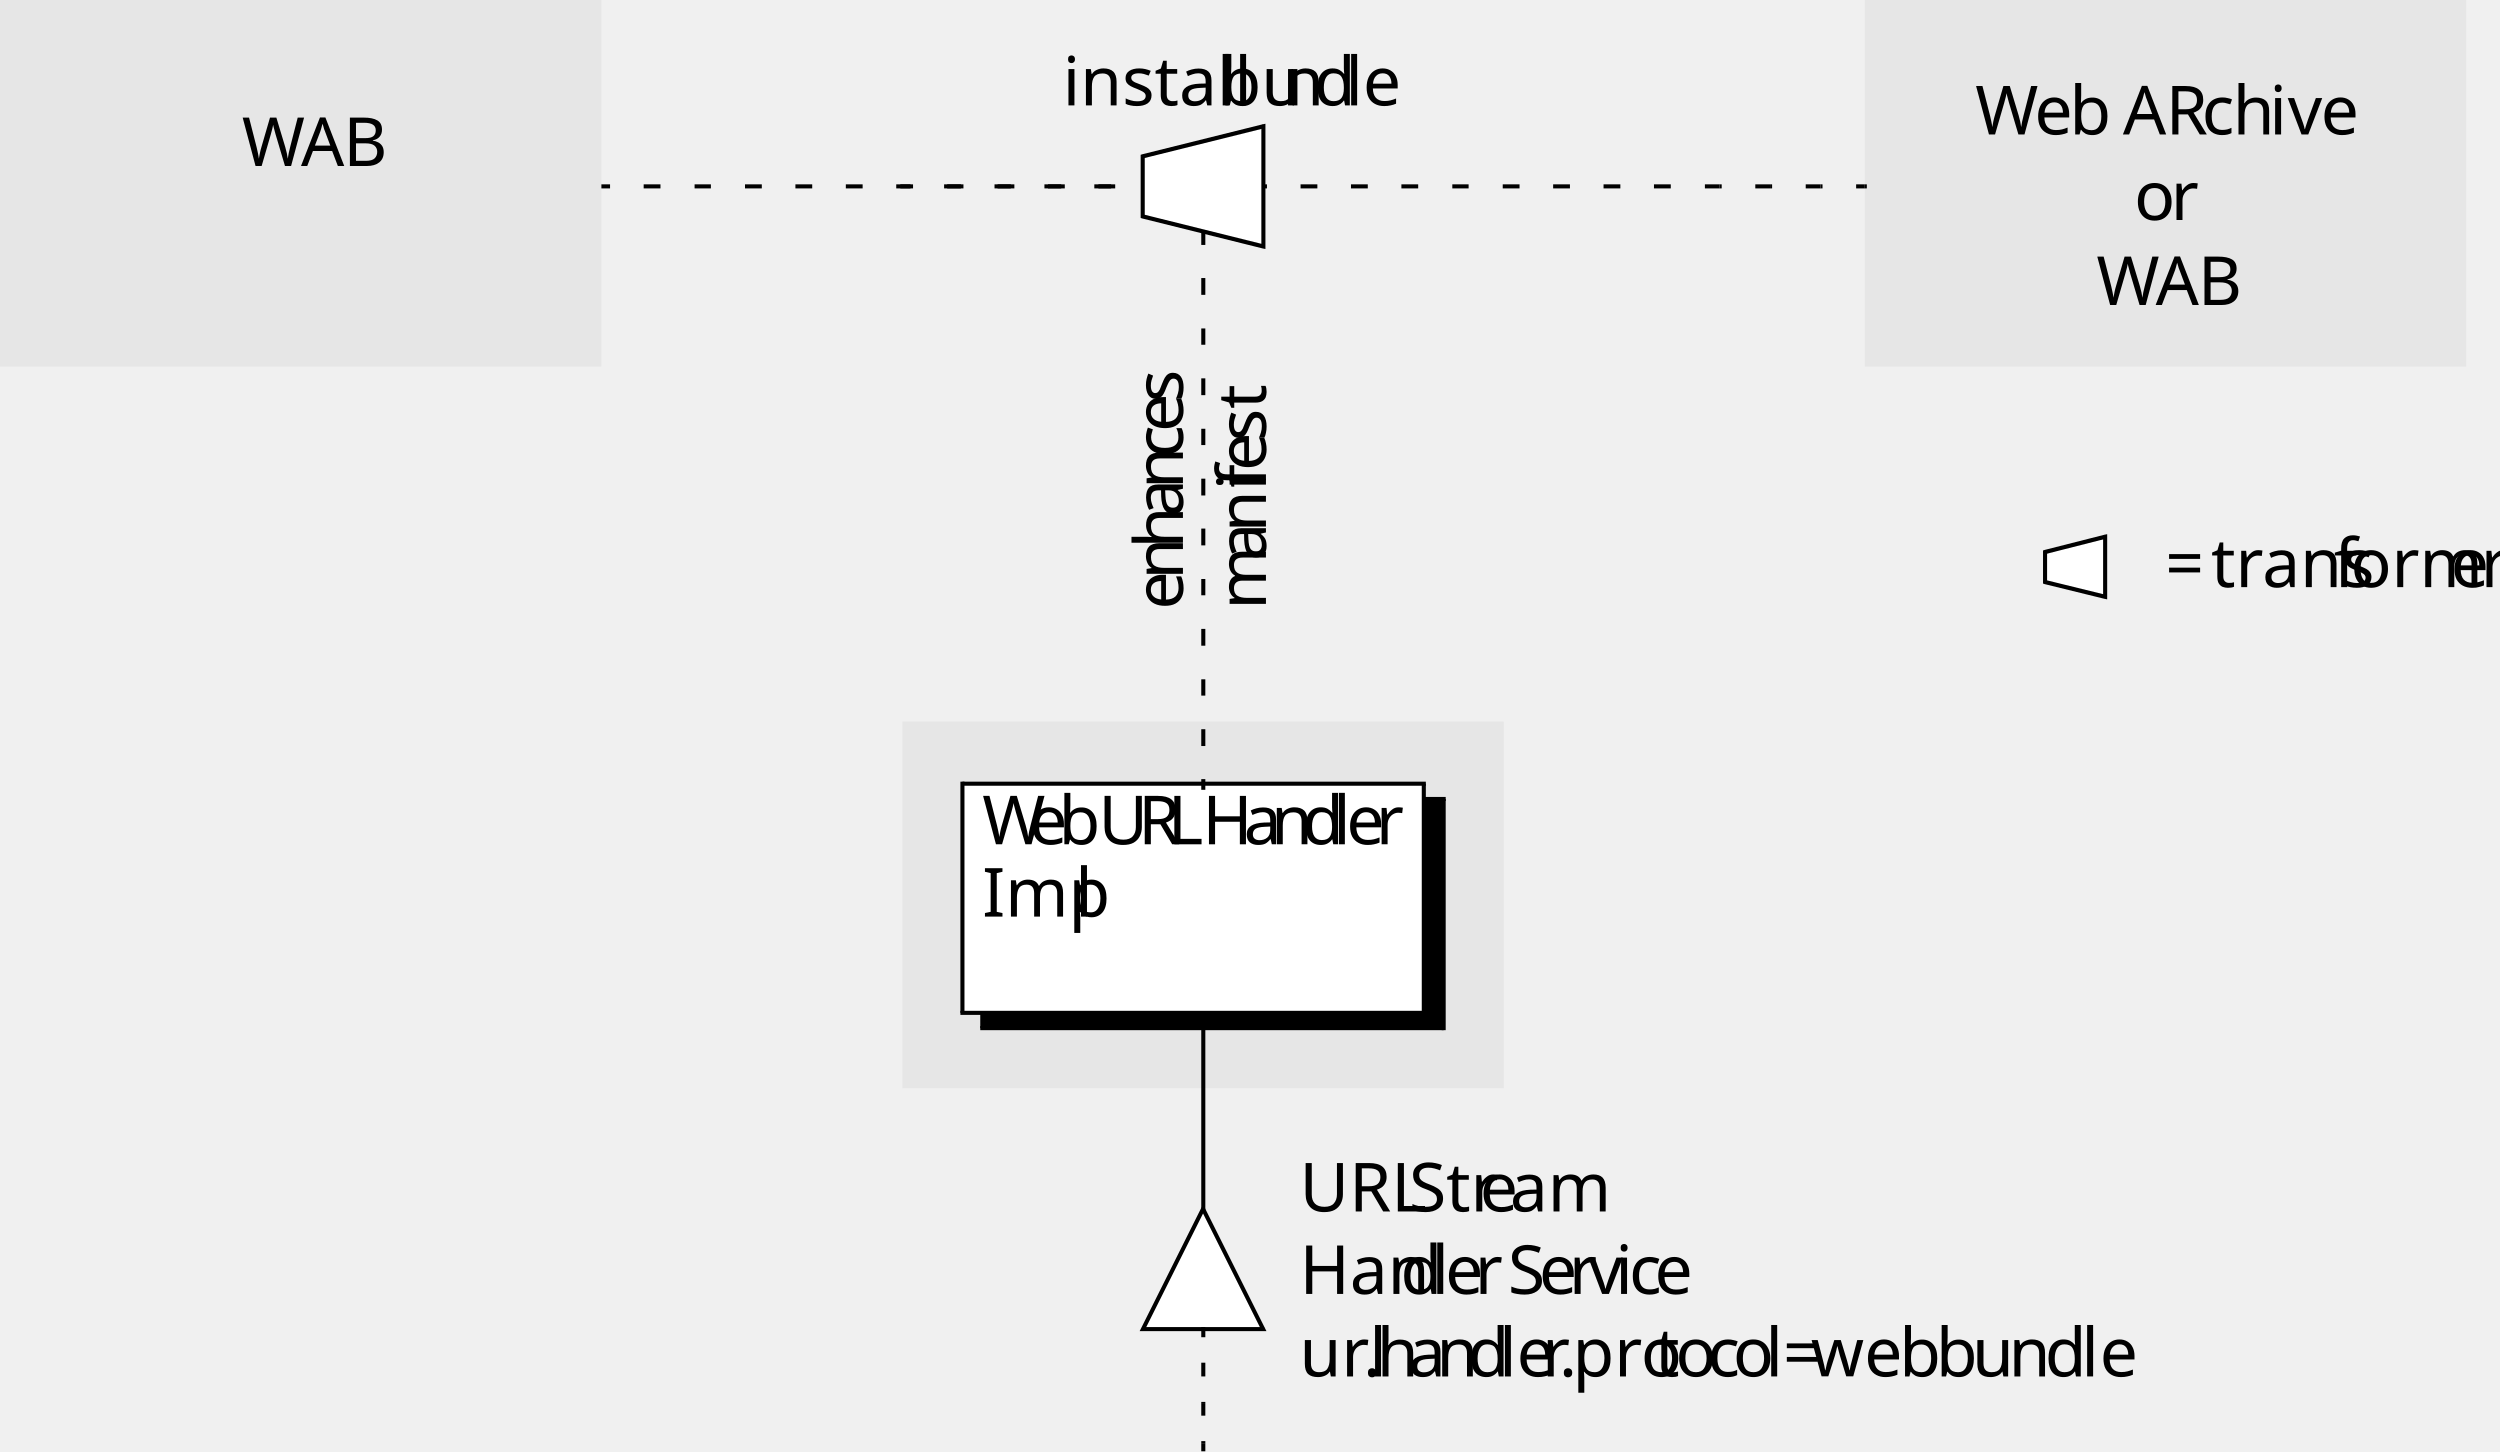
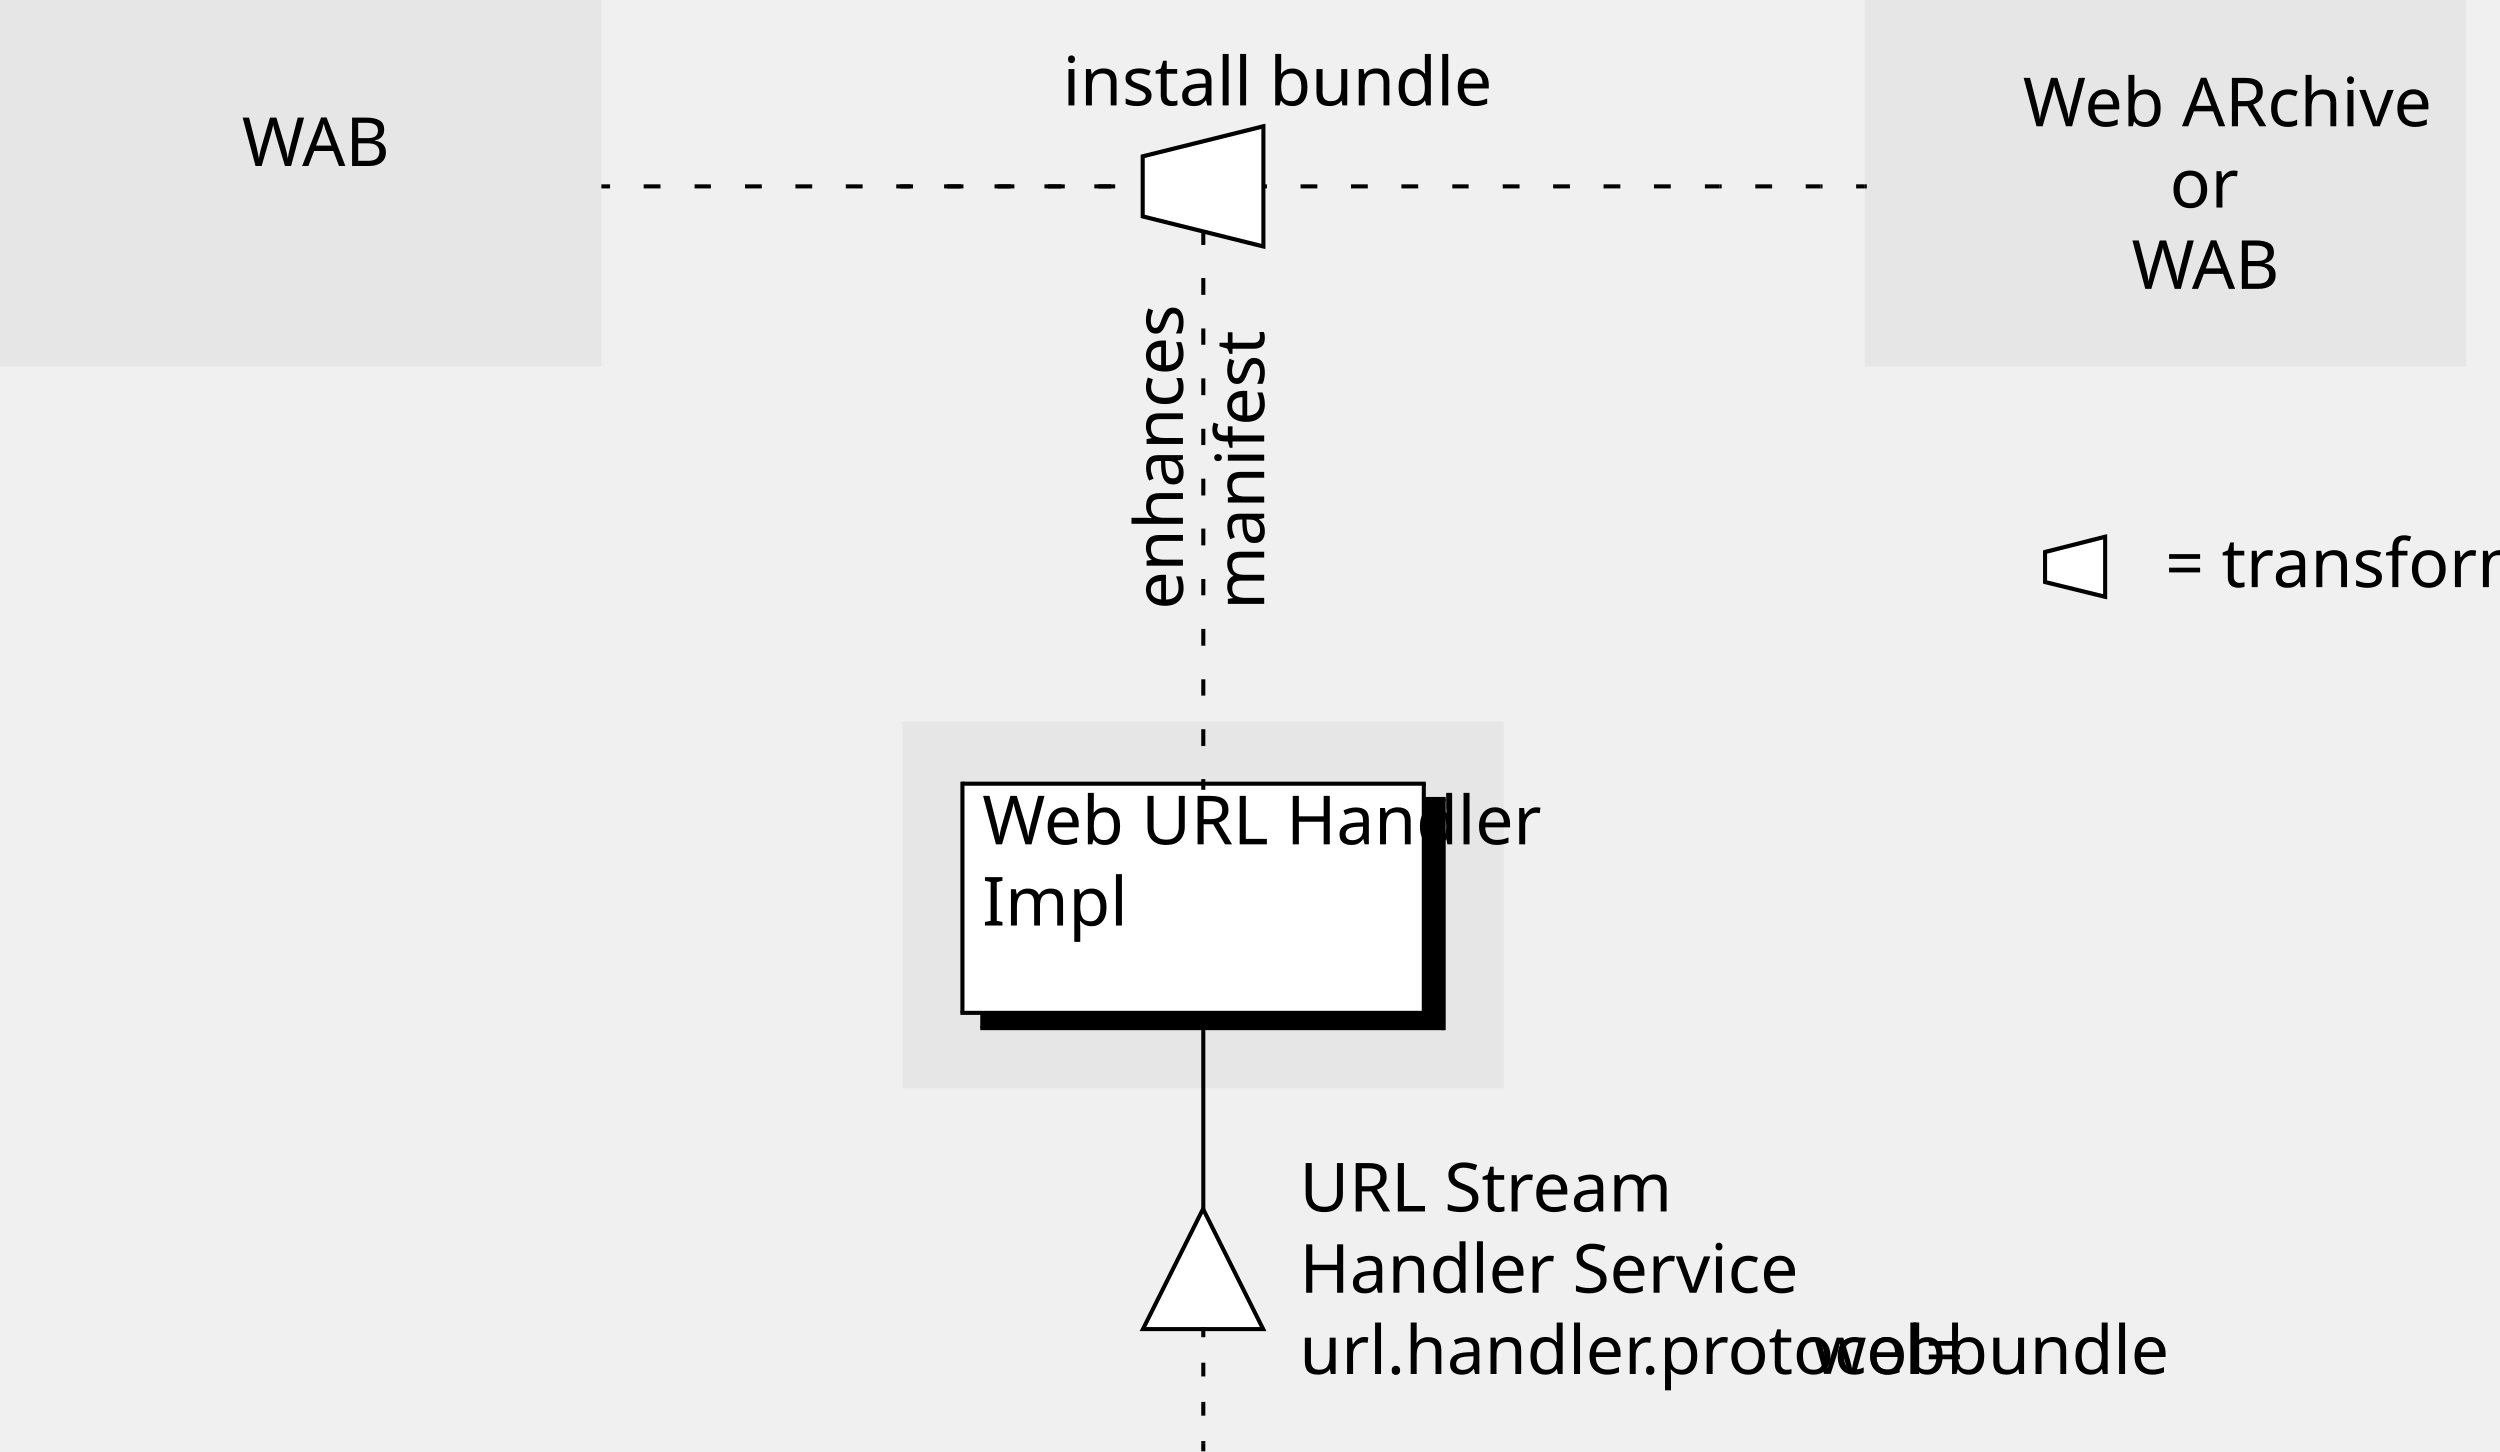
- <svg xmlns="http://www.w3.org/2000/svg" version="1.1" id="Layer_1" x="0px" y="0px" width="294.564px" height="171px" viewBox="0 0 294.564 171" style="enable-background:new 0 0 294.564 171;" xml:space="preserve">
-   <rect x="106.32" y="85.02" style="fill:#E6E6E6;" width="70.86" height="43.2" />
-   <rect x="115.74" y="94.14" width="54.359" height="27" />
-   <rect x="115.74" y="93.9" width="54.6" height="0.48" />
-   <rect x="169.86" y="94.14" width="0.479" height="27.24" />
-   <rect x="115.5" y="120.9" width="54.6" height="0.48" />
+ <svg xmlns="http://www.w3.org/2000/svg" version="1.1" id="Layer_1" x="0px" y="0px" width="294.564px" height="171px" viewBox="0 0 294.564 171" enable-background="new 0 0 294.564 171" xml:space="preserve">
+   <rect x="106.32" y="85.02" fill="#E6E6E6" width="70.86" height="43.2" />
+   <rect x="115.74" y="94.141" width="54.359" height="27" />
+   <rect x="115.74" y="93.9" width="54.6" height="0.479" />
+   <rect x="169.86" y="94.141" width="0.479" height="27.239" />
+   <rect x="115.5" y="120.9" width="54.601" height="0.479" />
  <rect x="115.5" y="93.9" width="0.479" height="27.24" />
-   <rect x="113.399" y="92.34" style="fill:#FFFFFF;" width="54.36" height="27" />
+   <rect x="113.399" y="92.34" fill="#FFFFFF" width="54.359" height="27" />
  <rect x="113.399" y="92.1" width="54.601" height="0.48" />
-   <rect x="167.52" y="92.34" width="0.48" height="27.24" />
+   <rect x="167.52" y="92.34" width="0.479" height="27.24" />
  <rect x="113.16" y="119.1" width="54.6" height="0.48" />
  <rect x="113.16" y="92.1" width="0.479" height="27.24" />
-   <text transform="matrix(1 0 0 1 115.7402 99.48)">
-     <tspan x="0" y="0" style="font-family:'ProductusOSGiBookc'; font-size:7.98;">W</tspan>
-     <tspan x="5.522" y="0" style="font-family:'ProductusOSGiBookc'; font-size:7.98;">e</tspan>
-     <tspan x="9.001" y="0" style="font-family:'ProductusOSGiBookc'; font-size:7.98;">b</tspan>
-     <tspan x="12.664" y="0" style="font-family:'ProductusOSGiBookc'; font-size:7.98;"> </tspan>
-     <tspan x="13.686" y="0" style="font-family:'ProductusOSGiBookc'; font-size:7.98;">U</tspan>
-     <tspan x="18.361" y="0" style="font-family:'ProductusOSGiBookc'; font-size:7.98;">R</tspan>
-     <tspan x="21.849" y="0" style="font-family:'ProductusOSGiBookc'; font-size:7.98;">L</tspan>
-     <tspan x="24.905" y="0" style="font-family:'ProductusOSGiBookc'; font-size:7.98;"> </tspan>
-     <tspan x="25.927" y="0" style="font-family:'ProductusOSGiBookc'; font-size:7.98;">H</tspan>
-     <tspan x="30.786" y="0" style="font-family:'ProductusOSGiBookc'; font-size:7.98;">a</tspan>
-     <tspan x="34.026" y="0" style="font-family:'ProductusOSGiBookc'; font-size:7.98;">n</tspan>
-     <tspan x="37.681" y="0" style="font-family:'ProductusOSGiBookc'; font-size:7.98;">d</tspan>
-     <tspan x="41.344" y="0" style="font-family:'ProductusOSGiBookc'; font-size:7.98;">l</tspan>
-     <tspan x="42.899" y="0" style="font-family:'ProductusOSGiBookc'; font-size:7.98;">e</tspan>
-     <tspan x="46.379" y="0" style="font-family:'ProductusOSGiBookc'; font-size:7.98;">r </tspan>
+   <text transform="matrix(1 0 0 1 115.74 99.4805)" enable-background="new    ">
+     <tspan x="0" y="0" font-family="'ProductusOSGiBookc'" font-size="7.98">Web URL Handler</tspan>
+     <tspan x="0" y="9.576" font-family="'ProductusOSGiBookc'" font-size="7.98">Impl</tspan>
  </text>
-   <text transform="matrix(1 0 0 1 115.7402 108)">
-     <tspan x="0" y="0" style="font-family:'ProductusOSGiBookc'; font-size:7.98;">Imp</tspan>
-     <tspan x="10.956" y="0" style="font-family:'ProductusOSGiBookc'; font-size:7.98;">l</tspan>
+   <polyline fill="#FFFFFF" points="148.8,156.6 141.72,142.439 134.64,156.6 " />
+   <polyline points="148.62,156.72 141.54,142.561 141.54,142.32 141.96,142.561 134.88,156.72 134.64,156.84 134.28,156.84   141.54,142.32 141.78,141.9 141.96,142.32 149.04,156.48 " />
+   <polyline points="134.64,156.359 148.8,156.359 149.04,156.48 149.22,156.84 134.64,156.84 " />
+   <rect x="141.54" y="120.9" width="0.479" height="21.779" />
+   <text transform="matrix(1 0 0 1 153.1199 142.7393)" enable-background="new    ">
+     <tspan x="0" y="0" font-family="'ProductusBook'" font-size="7.98">URL Stream</tspan>
+     <tspan x="0" y="9.576" font-family="'ProductusBook'" font-size="7.98">Handler Service</tspan>
+     <tspan x="0" y="19.152" font-family="'ProductusBook'" font-size="7.98">url.handler.protocol=</tspan>
+     <tspan x="60.527" y="19.152" font-family="'ProductusSemibold'" font-size="7.98">webbundle</tspan>
  </text>
-   <polyline style="fill-rule:evenodd;clip-rule:evenodd;fill:#FFFFFF;" points="148.8,156.6 141.72,142.44 134.64,156.6 " />
-   <polyline points="148.62,156.72 141.54,142.56 141.54,142.32 141.96,142.56 134.88,156.72 134.64,156.84 134.28,156.84   141.54,142.32 141.78,141.9 141.96,142.32 149.04,156.48 " />
-   <polyline points="134.64,156.36 148.8,156.36 149.04,156.48 149.22,156.84 134.64,156.84 " />
-   <rect x="141.54" y="120.9" width="0.479" height="21.78" />
-   <text transform="matrix(1 0 0 1 153.1201 142.7397)">
-     <tspan x="0" y="0" style="font-family:'ProductusBook'; font-size:7.98;">URL</tspan>
-     <tspan x="11.275" y="0" style="font-family:'ProductusBook'; font-size:7.98;"> </tspan>
-     <tspan x="12.896" y="0" style="font-family:'ProductusBook'; font-size:7.98;">Str</tspan>
-     <tspan x="21.242" y="0" style="font-family:'ProductusBook'; font-size:7.98;">e</tspan>
-     <tspan x="24.777" y="0" style="font-family:'ProductusBook'; font-size:7.98;">am </tspan>
-   </text>
-   <text transform="matrix(1 0 0 1 153.1201 152.4595)">
-     <tspan x="0" y="0" style="font-family:'ProductusBook'; font-size:7.98;">Han</tspan>
-     <tspan x="11.89" y="0" style="font-family:'ProductusBook'; font-size:7.98;">d</tspan>
-     <tspan x="15.553" y="0" style="font-family:'ProductusBook'; font-size:7.98;">l</tspan>
-     <tspan x="17.165" y="0" style="font-family:'ProductusBook'; font-size:7.98;">e</tspan>
-     <tspan x="20.652" y="0" style="font-family:'ProductusBook'; font-size:7.98;">r </tspan>
-     <tspan x="24.546" y="0" style="font-family:'ProductusBook'; font-size:7.98;">S</tspan>
-     <tspan x="28.209" y="0" style="font-family:'ProductusBook'; font-size:7.98;">e</tspan>
-     <tspan x="31.744" y="0" style="font-family:'ProductusBook'; font-size:7.98;">r</tspan>
-     <tspan x="34.026" y="0" style="font-family:'ProductusBook'; font-size:7.98;">v</tspan>
-     <tspan x="37.21" y="0" style="font-family:'ProductusBook'; font-size:7.98;">i</tspan>
-     <tspan x="38.83" y="0" style="font-family:'ProductusBook'; font-size:7.98;">c</tspan>
-     <tspan x="41.83" y="0" style="font-family:'ProductusBook'; font-size:7.98;">e</tspan>
-   </text>
-   <text transform="matrix(1 0 0 1 153.1201 162.1792)">
-     <tspan x="0" y="0" style="font-family:'ProductusBook'; font-size:7.98;">url</tspan>
-     <tspan x="7.485" y="0" style="font-family:'ProductusBook'; font-size:7.98;">.</tspan>
-     <tspan x="9.105" y="0" style="font-family:'ProductusBook'; font-size:7.98;">h</tspan>
-     <tspan x="12.775" y="0" style="font-family:'ProductusBook'; font-size:7.98;">a</tspan>
-     <tspan x="16.136" y="0" style="font-family:'ProductusBook'; font-size:7.98;">n</tspan>
-     <tspan x="19.806" y="0" style="font-family:'ProductusBook'; font-size:7.98;">d</tspan>
-     <tspan x="23.524" y="0" style="font-family:'ProductusBook'; font-size:7.98;">le</tspan>
-     <tspan x="28.576" y="0" style="font-family:'ProductusBook'; font-size:7.98;">r</tspan>
-     <tspan x="30.563" y="0" style="font-family:'ProductusBook'; font-size:7.98;">.</tspan>
-     <tspan x="32.175" y="0" style="font-family:'ProductusBook'; font-size:7.98;">pro</tspan>
-     <tspan x="41.895" y="0" style="font-family:'ProductusBook'; font-size:7.98;">t</tspan>
-     <tspan x="44.288" y="0" style="font-family:'ProductusBook'; font-size:7.98;">o</tspan>
-     <tspan x="48.062" y="0" style="font-family:'ProductusBook'; font-size:7.98;">c</tspan>
-     <tspan x="51.063" y="0" style="font-family:'ProductusBook'; font-size:7.98;">o</tspan>
-     <tspan x="54.901" y="0" style="font-family:'ProductusBook'; font-size:7.98;">l=</tspan>
-   </text>
-   <text transform="matrix(1 0 0 1 213.3604 162.1792)">
-     <tspan x="0" y="0" style="font-family:'ProductusSemibold'; font-size:7.98;">w</tspan>
-     <tspan x="6.296" y="0" style="font-family:'ProductusSemibold'; font-size:7.98;">e</tspan>
-     <tspan x="10.43" y="0" style="font-family:'ProductusSemibold'; font-size:7.98;">b</tspan>
-     <tspan x="14.747" y="0" style="font-family:'ProductusSemibold'; font-size:7.98;">b</tspan>
-     <tspan x="19" y="0" style="font-family:'ProductusSemibold'; font-size:7.98;">u</tspan>
-     <tspan x="23.317" y="0" style="font-family:'ProductusSemibold'; font-size:7.98;">n</tspan>
-     <tspan x="27.57" y="0" style="font-family:'ProductusSemibold'; font-size:7.98;">d</tspan>
-     <tspan x="31.888" y="0" style="font-family:'ProductusSemibold'; font-size:7.98;">l</tspan>
-     <tspan x="34.042" y="0" style="font-family:'ProductusSemibold'; font-size:7.98;">e</tspan>
-   </text>
-   <rect x="141.54" y="91.8" width="0.479" height="1.26" />
+   <rect x="141.54" y="91.8" width="0.479" height="1.261" />
  <rect x="141.54" y="85.92" width="0.479" height="1.98" />
  <rect x="141.54" y="80.04" width="0.479" height="1.92" />
  <rect x="141.54" y="74.1" width="0.479" height="1.98" />
  <rect x="141.54" y="68.22" width="0.479" height="1.92" />
-   <rect x="141.54" y="62.28" width="0.479" height="1.98" />
+   <rect x="141.54" y="62.28" width="0.479" height="1.979" />
  <rect x="141.54" y="56.4" width="0.479" height="1.98" />
  <rect x="141.54" y="50.52" width="0.479" height="1.92" />
  <rect x="141.54" y="44.58" width="0.479" height="1.979" />
  <rect x="141.54" y="38.7" width="0.479" height="1.92" />
  <rect x="141.54" y="32.76" width="0.479" height="1.98" />
  <rect x="141.54" y="26.88" width="0.479" height="1.98" />
  <rect x="141.54" y="21.72" width="0.479" height="1.2" />
  <rect x="140.76" y="21.72" width="1.021" height="0.48" />
  <rect x="134.88" y="21.72" width="1.92" height="0.48" />
-   <rect x="128.939" y="21.72" width="1.98" height="0.48" />
-   <rect x="123.06" y="21.72" width="1.98" height="0.48" />
+   <rect x="128.939" y="21.72" width="1.979" height="0.48" />
+   <rect x="123.06" y="21.72" width="1.979" height="0.48" />
  <rect x="117.18" y="21.72" width="1.92" height="0.48" />
  <rect x="111.24" y="21.72" width="1.98" height="0.48" />
  <rect x="106.08" y="21.72" width="1.2" height="0.48" />
-   <rect x="219.72" style="fill:#E6E6E6;" width="70.86" height="43.2" />
-   <text transform="matrix(1 0 0 1 232.7402 15.8398)">
-     <tspan x="0" y="0" style="font-family:'ProductusSemibold'; font-size:7.98;">W</tspan>
-     <tspan x="6.967" y="0" style="font-family:'ProductusSemibold'; font-size:7.98;">e</tspan>
-     <tspan x="11.1" y="0" style="font-family:'ProductusSemibold'; font-size:7.98;">b</tspan>
-     <tspan x="15.417" y="0" style="font-family:'ProductusSemibold'; font-size:7.98;"> </tspan>
-     <tspan x="17.396" y="0" style="font-family:'ProductusSemibold'; font-size:7.98;">A</tspan>
-     <tspan x="22.432" y="0" style="font-family:'ProductusSemibold'; font-size:7.98;">R</tspan>
-     <tspan x="26.685" y="0" style="font-family:'ProductusSemibold'; font-size:7.98;">c</tspan>
-     <tspan x="30.34" y="0" style="font-family:'ProductusSemibold'; font-size:7.98;">h</tspan>
-     <tspan x="34.656" y="0" style="font-family:'ProductusSemibold'; font-size:7.98;">i</tspan>
-     <tspan x="36.812" y="0" style="font-family:'ProductusSemibold'; font-size:7.98;">v</tspan>
-     <tspan x="40.705" y="0" style="font-family:'ProductusSemibold'; font-size:7.98;">e</tspan>
+   <rect x="219.72" fill="#E6E6E6" width="70.859" height="43.2" />
+   <text transform="matrix(1 0 0 1 238.3464 14.8799)" enable-background="new    ">
+     <tspan x="0" y="0" font-family="'ProductusSemibold'" font-size="7.98">Web ARchive</tspan>
+     <tspan x="17.308" y="9.576" font-family="'ProductusSemibold'" font-size="7.98">or</tspan>
+     <tspan x="12.811" y="19.152" font-family="'ProductusSemibold'" font-size="7.98">WAB</tspan>
  </text>
-   <rect x="219.72" y="21.72" width="0.24" height="0.48" />
-   <rect x="218.7" y="21.72" width="1.02" height="0.48" />
+   <rect x="219.72" y="21.72" width="0.239" height="0.48" />
+   <rect x="218.7" y="21.72" width="1.021" height="0.48" />
  <rect x="214.5" y="21.72" width="0.24" height="0.48" />
  <rect x="212.76" y="21.72" width="1.74" height="0.48" />
-   <rect x="208.56" y="21.72" width="0.24" height="0.48" />
+   <rect x="208.56" y="21.72" width="0.239" height="0.48" />
  <rect x="206.82" y="21.72" width="1.739" height="0.48" />
  <rect x="202.62" y="21.72" width="0.24" height="0.48" />
  <rect x="200.88" y="21.72" width="1.74" height="0.48" />
  <rect x="194.88" y="21.72" width="1.98" height="0.48" />
-   <rect x="188.939" y="21.72" width="1.98" height="0.48" />
+   <rect x="188.939" y="21.72" width="1.979" height="0.48" />
  <rect x="183" y="21.72" width="1.979" height="0.48" />
-   <rect x="177.06" y="21.72" width="1.98" height="0.48" />
+   <rect x="177.06" y="21.72" width="1.979" height="0.48" />
  <rect x="171.12" y="21.72" width="1.92" height="0.48" />
  <rect x="165.12" y="21.72" width="1.979" height="0.48" />
-   <rect x="159.18" y="21.72" width="1.98" height="0.48" />
+   <rect x="159.18" y="21.72" width="1.979" height="0.48" />
  <rect x="153.24" y="21.72" width="1.979" height="0.48" />
  <rect x="147.3" y="21.72" width="1.98" height="0.48" />
  <rect x="141.36" y="21.72" width="1.92" height="0.48" />
  <rect x="135.36" y="21.72" width="1.979" height="0.48" />
  <rect x="129.42" y="21.72" width="1.979" height="0.48" />
-   <rect x="123.479" y="21.72" width="1.98" height="0.48" />
+   <rect x="123.479" y="21.72" width="1.979" height="0.48" />
  <rect x="117.54" y="21.72" width="1.979" height="0.48" />
  <rect x="111.6" y="21.72" width="1.919" height="0.48" />
-   <rect x="105.6" y="21.72" width="1.98" height="0.48" />
+   <rect x="105.6" y="21.72" width="1.979" height="0.48" />
  <rect x="99.66" y="21.72" width="1.98" height="0.48" />
-   <rect x="93.72" y="21.72" width="1.98" height="0.48" />
-   <rect x="87.78" y="21.72" width="1.98" height="0.48" />
+   <rect x="93.72" y="21.72" width="1.979" height="0.48" />
+   <rect x="87.78" y="21.72" width="1.979" height="0.48" />
  <rect x="81.84" y="21.72" width="1.92" height="0.48" />
  <rect x="75.84" y="21.72" width="1.98" height="0.48" />
  <rect x="70.62" y="21.72" width="1.26" height="0.48" />
-   <polyline style="fill-rule:evenodd;clip-rule:evenodd;fill:#FFFFFF;" points="134.64,18.42 134.64,25.5 148.86,29.04 148.86,14.88   " />
+   <polyline fill="#FFFFFF" points="134.64,18.42 134.64,25.5 148.86,29.04 148.86,14.88 " />
  <polyline points="134.88,18.42 134.88,25.5 134.58,25.74 134.7,25.26 148.92,28.8 149.1,29.04 148.62,29.04 148.62,14.88   148.8,14.64 149.1,14.58 149.1,29.34 148.8,29.28 134.58,25.74 134.399,25.68 134.399,18.42 " />
  <polyline points="148.92,15.12 134.7,18.66 134.399,18.42 134.399,18.24 134.58,18.18 148.8,14.64 " />
-   <rect x="141.54" y="156.36" width="0.479" height="1.2" />
-   <rect x="141.54" y="160.56" width="0.479" height="1.62" />
+   <rect x="141.54" y="156.359" width="0.479" height="1.201" />
+   <rect x="141.54" y="160.561" width="0.479" height="1.619" />
  <rect x="141.54" y="165.18" width="0.479" height="0.24" />
  <rect x="141.54" y="165.42" width="0.479" height="1.38" />
  <rect x="141.54" y="169.8" width="0.479" height="0.24" />
  <rect x="141.54" y="170.04" width="0.479" height="0.96" />
-   <text transform="matrix(-6.123234e-17 -1 1 -6.123234e-17 139.3799 71.8193)">
-     <tspan x="0" y="0" style="font-family:'ProductusBook'; font-size:7.98;">e</tspan>
-     <tspan x="3.535" y="0" style="font-family:'ProductusBook'; font-size:7.98;">n</tspan>
-     <tspan x="7.198" y="0" style="font-family:'ProductusBook'; font-size:7.98;">h</tspan>
-     <tspan x="10.908" y="0" style="font-family:'ProductusBook'; font-size:7.98;">a</tspan>
-     <tspan x="14.212" y="0" style="font-family:'ProductusBook'; font-size:7.98;">n</tspan>
-     <tspan x="17.875" y="0" style="font-family:'ProductusBook'; font-size:7.98;">c</tspan>
-     <tspan x="20.939" y="0" style="font-family:'ProductusBook'; font-size:7.98;">e</tspan>
-     <tspan x="24.427" y="0" style="font-family:'ProductusBook'; font-size:7.98;">s</tspan>
-   </text>
-   <text transform="matrix(-6.123234e-17 -1 1 -6.123234e-17 149.1602 71.8203)">
-     <tspan x="0" y="0" style="font-family:'ProductusBook'; font-size:7.98;">m</tspan>
-     <tspan x="5.754" y="0" style="font-family:'ProductusBook'; font-size:7.98;">a</tspan>
-     <tspan x="9.113" y="0" style="font-family:'ProductusBook'; font-size:7.98;">ni</tspan>
-     <tspan x="14.355" y="0" style="font-family:'ProductusBook'; font-size:7.98;">f</tspan>
-     <tspan x="16.343" y="0" style="font-family:'ProductusBook'; font-size:7.98;">e</tspan>
-     <tspan x="19.83" y="0" style="font-family:'ProductusBook'; font-size:7.98;">st</tspan>
-   </text>
-   <text transform="matrix(1 0 0 1 125.2197 12.4199)">
-     <tspan x="0" y="0" style="font-family:'ProductusBook'; font-size:7.98;">install</tspan>
-     <tspan x="16.878" y="0" style="font-family:'ProductusBook'; font-size:7.98;"> </tspan>
-     <tspan x="18.489" y="0" style="font-family:'ProductusBook'; font-size:7.98;">bu</tspan>
-     <tspan x="25.871" y="0" style="font-family:'ProductusBook'; font-size:7.98;">n</tspan>
-     <tspan x="29.59" y="0" style="font-family:'ProductusBook'; font-size:7.98;">d</tspan>
-     <tspan x="33.308" y="0" style="font-family:'ProductusBook'; font-size:7.98;">le</tspan>
-   </text>
-   <polyline style="fill-rule:evenodd;clip-rule:evenodd;fill:#FFFFFF;" points="240.96,65.04 240.96,68.58 248.04,70.32 248.04,63.24   " />
+   <text transform="matrix(1 0 0 1 125.2195 12.4199)" font-family="'ProductusBook'" font-size="7.98">install bundle</text>
+   <polyline fill="#FFFFFF" points="240.96,65.04 240.96,68.58 248.04,70.32 248.04,63.24 " />
  <polyline points="241.2,65.04 241.2,68.58 240.899,68.82 241.02,68.34 248.1,70.08 248.28,70.32 247.8,70.32 247.8,63.24   247.979,63 248.28,62.94 248.28,70.62 247.979,70.56 240.899,68.82 240.72,68.76 240.72,65.04 " />
  <polyline points="248.1,63.48 241.02,65.28 240.72,65.04 240.72,64.86 240.899,64.8 247.979,63 " />
-   <text transform="matrix(1 0 0 1 255.1201 69.1797)">
-     <tspan x="0" y="0" style="font-family:'ProductusBook'; font-size:7.98;">=</tspan>
-     <tspan x="3.79" y="0" style="font-family:'ProductusBook'; font-size:7.98;"> </tspan>
-     <tspan x="5.402" y="0" style="font-family:'ProductusBook'; font-size:7.98;">trans</tspan>
-     <tspan x="19.854" y="0" style="font-family:'ProductusBook'; font-size:7.98;">f</tspan>
-     <tspan x="21.841" y="0" style="font-family:'ProductusBook'; font-size:7.98;">orm</tspan>
-     <tspan x="33.644" y="0" style="font-family:'ProductusBook'; font-size:7.98;">e</tspan>
-     <tspan x="37.178" y="0" style="font-family:'ProductusBook'; font-size:7.98;">r</tspan>
-   </text>
-   <rect style="fill:#E6E6E6;" width="70.86" height="43.2" />
-   <text transform="matrix(1 0 0 1 28.5 19.5596)">
-     <tspan x="0" y="0" style="font-family:'ProductusSemibold'; font-size:7.98;">W</tspan>
-     <tspan x="6.966" y="0" style="font-family:'ProductusSemibold'; font-size:7.98;">A</tspan>
-     <tspan x="11.946" y="0" style="font-family:'ProductusSemibold'; font-size:7.98;">B</tspan>
-   </text>
-   <text transform="matrix(1 0 0 1 251.46 25.9199)">
-     <tspan x="0" y="0" style="font-family:'ProductusSemibold'; font-size:7.98;">o</tspan>
-     <tspan x="4.317" y="0" style="font-family:'ProductusSemibold'; font-size:7.98;">r</tspan>
-   </text>
-   <text transform="matrix(1 0 0 1 247.0195 35.9395)">
-     <tspan x="0" y="0" style="font-family:'ProductusSemibold'; font-size:7.98;">W</tspan>
-     <tspan x="6.967" y="0" style="font-family:'ProductusSemibold'; font-size:7.98;">A</tspan>
-     <tspan x="11.946" y="0" style="font-family:'ProductusSemibold'; font-size:7.98;">B</tspan>
+   <text transform="matrix(1 0 0 1 255.1199 69.1797)" font-family="'ProductusBook'" font-size="7.98">= transformer</text>
+   <rect x="0" fill="#E6E6E6" width="70.86" height="43.2" />
+   <text transform="matrix(1 0 0 1 28.4998 19.5596)" font-family="'ProductusSemibold'" font-size="7.98">WAB</text>
+   <text transform="matrix(-6.123234e-17 -1 1 -6.123234e-17 139.3796 71.8193)" enable-background="new    ">
+     <tspan x="0" y="0" font-family="'ProductusBook'" font-size="7.98">enhances</tspan>
+     <tspan x="0" y="9.576" font-family="'ProductusBook'" font-size="7.98">manifest</tspan>
  </text>
</svg>
